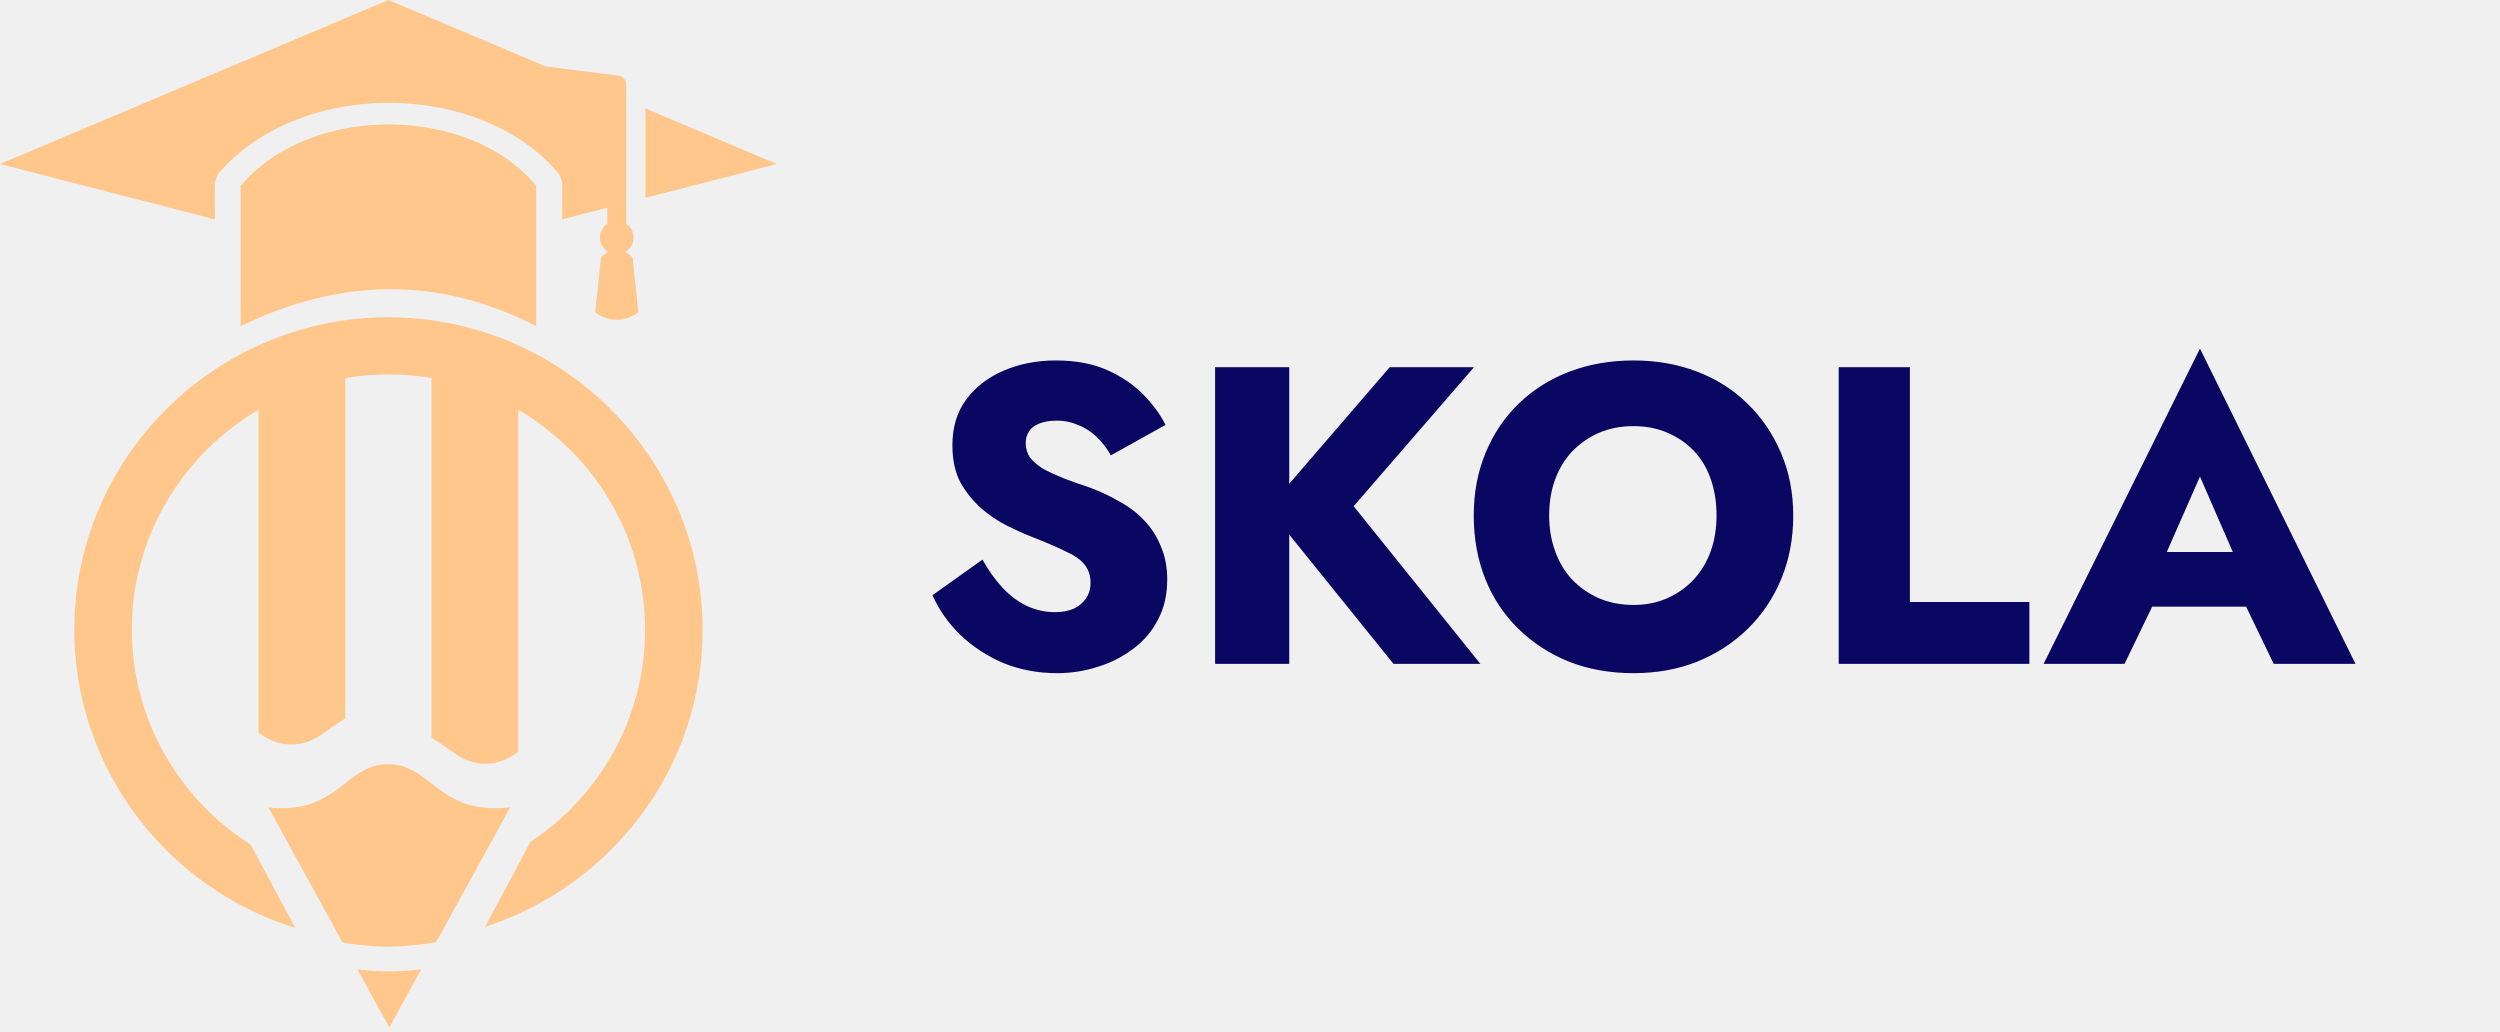
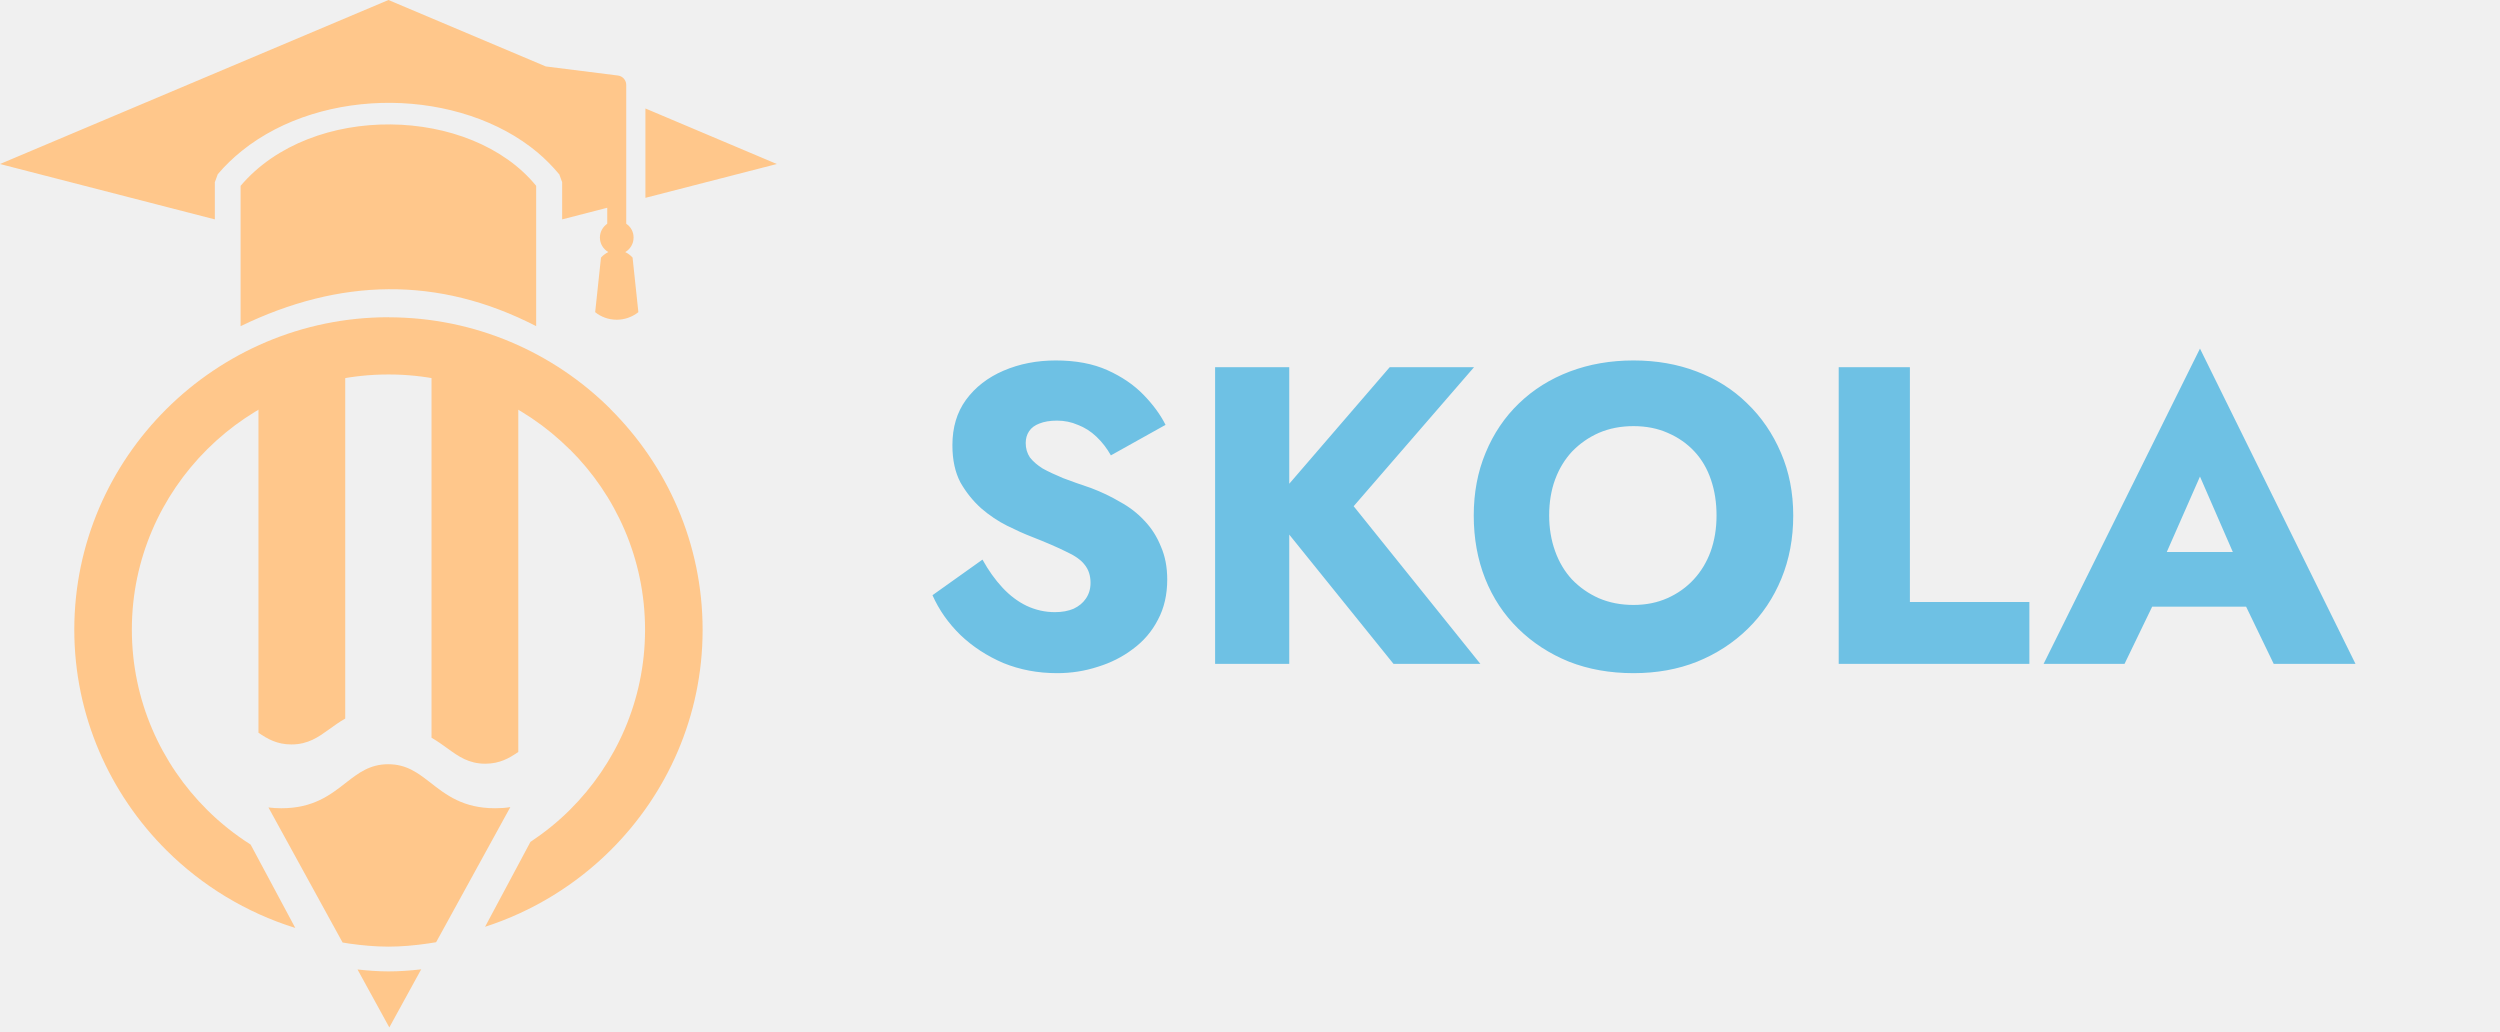
<svg xmlns="http://www.w3.org/2000/svg" width="177" height="73" viewBox="0 0 177 73" fill="none">
-   <path d="M69.56 39.62L66.02 42.14C66.48 43.18 67.14 44.12 68 44.96C68.86 45.78 69.87 46.44 71.03 46.94C72.21 47.42 73.48 47.66 74.84 47.66C75.84 47.66 76.8 47.51 77.72 47.21C78.64 46.93 79.47 46.51 80.21 45.95C80.97 45.39 81.56 44.7 81.98 43.88C82.42 43.06 82.64 42.11 82.64 41.03C82.64 40.15 82.49 39.37 82.19 38.69C81.91 37.99 81.52 37.38 81.02 36.86C80.54 36.34 79.97 35.9 79.31 35.54C78.67 35.16 77.98 34.83 77.24 34.55C76.52 34.31 75.87 34.08 75.29 33.86C74.71 33.62 74.22 33.39 73.82 33.17C73.44 32.93 73.14 32.67 72.92 32.39C72.72 32.09 72.62 31.75 72.62 31.37C72.62 31.05 72.7 30.77 72.86 30.53C73.02 30.29 73.26 30.11 73.58 29.99C73.92 29.85 74.34 29.78 74.84 29.78C75.36 29.78 75.85 29.88 76.31 30.08C76.79 30.26 77.23 30.54 77.63 30.92C78.03 31.3 78.37 31.74 78.65 32.24L82.52 30.08C82.16 29.36 81.64 28.65 80.96 27.95C80.28 27.25 79.43 26.67 78.41 26.21C77.39 25.75 76.17 25.52 74.75 25.52C73.41 25.52 72.18 25.76 71.06 26.24C69.94 26.72 69.05 27.41 68.39 28.31C67.75 29.19 67.43 30.26 67.43 31.52C67.43 32.56 67.62 33.44 68 34.16C68.4 34.86 68.89 35.47 69.47 35.99C70.05 36.49 70.66 36.9 71.3 37.22C71.94 37.54 72.52 37.8 73.04 38C74.06 38.4 74.87 38.75 75.47 39.05C76.09 39.33 76.53 39.64 76.79 39.98C77.07 40.32 77.21 40.75 77.21 41.27C77.21 41.69 77.1 42.06 76.88 42.38C76.68 42.68 76.39 42.92 76.01 43.1C75.63 43.26 75.19 43.34 74.69 43.34C73.99 43.34 73.32 43.19 72.68 42.89C72.06 42.59 71.49 42.16 70.97 41.6C70.45 41.04 69.98 40.38 69.56 39.62ZM86.029 26V47H91.279V26H86.029ZM98.389 26L89.779 35.99L98.659 47H104.809L95.839 35.84L104.359 26H98.389ZM109.681 36.5C109.681 35.56 109.821 34.71 110.101 33.95C110.381 33.19 110.781 32.53 111.301 31.97C111.841 31.41 112.471 30.97 113.191 30.65C113.931 30.33 114.751 30.17 115.651 30.17C116.551 30.17 117.361 30.33 118.081 30.65C118.821 30.97 119.451 31.41 119.971 31.97C120.491 32.53 120.881 33.2 121.141 33.98C121.401 34.74 121.531 35.58 121.531 36.5C121.531 37.42 121.391 38.27 121.111 39.05C120.831 39.81 120.431 40.47 119.911 41.03C119.391 41.59 118.771 42.03 118.051 42.35C117.331 42.67 116.531 42.83 115.651 42.83C114.751 42.83 113.931 42.67 113.191 42.35C112.471 42.03 111.841 41.59 111.301 41.03C110.781 40.47 110.381 39.8 110.101 39.02C109.821 38.24 109.681 37.4 109.681 36.5ZM104.341 36.5C104.341 38.12 104.611 39.61 105.151 40.97C105.691 42.33 106.471 43.51 107.491 44.51C108.511 45.51 109.711 46.29 111.091 46.85C112.471 47.39 113.991 47.66 115.651 47.66C117.291 47.66 118.791 47.39 120.151 46.85C121.531 46.29 122.731 45.51 123.751 44.51C124.771 43.51 125.561 42.33 126.121 40.97C126.681 39.61 126.961 38.12 126.961 36.5C126.961 34.88 126.671 33.4 126.091 32.06C125.511 30.7 124.711 29.53 123.691 28.55C122.691 27.57 121.501 26.82 120.121 26.3C118.761 25.78 117.271 25.52 115.651 25.52C114.031 25.52 112.531 25.78 111.151 26.3C109.771 26.82 108.571 27.57 107.551 28.55C106.531 29.53 105.741 30.7 105.181 32.06C104.621 33.4 104.341 34.88 104.341 36.5ZM130.18 26V47H143.68V42.62H135.22V26H130.18ZM150.238 42.95H161.338L160.978 39.08H150.568L150.238 42.95ZM155.758 33.74L158.698 40.49L158.488 41.84L160.978 47H166.768L155.758 24.68L144.688 47H150.418L152.998 41.66L152.788 40.49L155.758 33.74Z" fill="#090761" />
+   <path d="M69.56 39.62L66.02 42.14C66.48 43.18 67.14 44.12 68 44.96C68.86 45.78 69.87 46.44 71.03 46.94C72.21 47.42 73.48 47.66 74.84 47.66C75.84 47.66 76.8 47.51 77.72 47.21C78.64 46.93 79.47 46.51 80.21 45.95C80.97 45.39 81.56 44.7 81.98 43.88C82.42 43.06 82.64 42.11 82.64 41.03C82.64 40.15 82.49 39.37 82.19 38.69C81.91 37.99 81.52 37.38 81.02 36.86C80.54 36.34 79.97 35.9 79.31 35.54C78.67 35.16 77.98 34.83 77.24 34.55C76.52 34.31 75.87 34.08 75.29 33.86C74.71 33.62 74.22 33.39 73.82 33.17C73.44 32.93 73.14 32.67 72.92 32.39C72.72 32.09 72.62 31.75 72.62 31.37C72.62 31.05 72.7 30.77 72.86 30.53C73.02 30.29 73.26 30.11 73.58 29.99C73.92 29.85 74.34 29.78 74.84 29.78C75.36 29.78 75.85 29.88 76.31 30.08C76.79 30.26 77.23 30.54 77.63 30.92C78.03 31.3 78.37 31.74 78.65 32.24L82.52 30.08C82.16 29.36 81.64 28.65 80.96 27.95C80.28 27.25 79.43 26.67 78.41 26.21C77.39 25.75 76.17 25.52 74.75 25.52C73.41 25.52 72.18 25.76 71.06 26.24C69.94 26.72 69.05 27.41 68.39 28.31C67.75 29.19 67.43 30.26 67.43 31.52C67.43 32.56 67.62 33.44 68 34.16C68.4 34.86 68.89 35.47 69.47 35.99C70.05 36.49 70.66 36.9 71.3 37.22C71.94 37.54 72.52 37.8 73.04 38C74.06 38.4 74.87 38.75 75.47 39.05C76.09 39.33 76.53 39.64 76.79 39.98C77.07 40.32 77.21 40.75 77.21 41.27C77.21 41.69 77.1 42.06 76.88 42.38C76.68 42.68 76.39 42.92 76.01 43.1C75.63 43.26 75.19 43.34 74.69 43.34C73.99 43.34 73.32 43.19 72.68 42.89C72.06 42.59 71.49 42.16 70.97 41.6C70.45 41.04 69.98 40.38 69.56 39.62ZM86.029 26V47H91.279V26H86.029ZM98.389 26L89.779 35.99L98.659 47H104.809L95.839 35.84L104.359 26H98.389ZM109.681 36.5C109.681 35.56 109.821 34.71 110.101 33.95C110.381 33.19 110.781 32.53 111.301 31.97C111.841 31.41 112.471 30.97 113.191 30.65C113.931 30.33 114.751 30.17 115.651 30.17C116.551 30.17 117.361 30.33 118.081 30.65C118.821 30.97 119.451 31.41 119.971 31.97C120.491 32.53 120.881 33.2 121.141 33.98C121.401 34.74 121.531 35.58 121.531 36.5C121.531 37.42 121.391 38.27 121.111 39.05C120.831 39.81 120.431 40.47 119.911 41.03C119.391 41.59 118.771 42.03 118.051 42.35C117.331 42.67 116.531 42.83 115.651 42.83C114.751 42.83 113.931 42.67 113.191 42.35C112.471 42.03 111.841 41.59 111.301 41.03C110.781 40.47 110.381 39.8 110.101 39.02C109.821 38.24 109.681 37.4 109.681 36.5ZM104.341 36.5C104.341 38.12 104.611 39.61 105.151 40.97C105.691 42.33 106.471 43.51 107.491 44.51C108.511 45.51 109.711 46.29 111.091 46.85C112.471 47.39 113.991 47.66 115.651 47.66C117.291 47.66 118.791 47.39 120.151 46.85C121.531 46.29 122.731 45.51 123.751 44.51C124.771 43.51 125.561 42.33 126.121 40.97C126.681 39.61 126.961 38.12 126.961 36.5C126.961 34.88 126.671 33.4 126.091 32.06C125.511 30.7 124.711 29.53 123.691 28.55C122.691 27.57 121.501 26.82 120.121 26.3C118.761 25.78 117.271 25.52 115.651 25.52C114.031 25.52 112.531 25.78 111.151 26.3C109.771 26.82 108.571 27.57 107.551 28.55C106.531 29.53 105.741 30.7 105.181 32.06C104.621 33.4 104.341 34.88 104.341 36.5ZM130.18 26V47H143.68V42.62H135.22V26H130.18ZM150.238 42.95H161.338L160.978 39.08H150.568L150.238 42.95ZM155.758 33.74L158.698 40.49L158.488 41.84L160.978 47H166.768L155.758 24.68L144.688 47H150.418L152.998 41.66L152.788 40.49L155.758 33.74Z" fill="#6EC1E4" />
  <g clip-path="url(#clip0)">
    <path fill-rule="evenodd" clip-rule="evenodd" d="M29.82 68.629L27.564 72.742L25.312 68.639C26.044 68.72 26.776 68.775 27.503 68.775C28.265 68.775 29.047 68.72 29.82 68.629ZM36.131 57.144L30.877 66.709C30.689 66.744 30.491 66.774 30.303 66.8C29.368 66.936 28.417 67.022 27.497 67.022C26.578 67.022 25.622 66.936 24.687 66.8C24.545 66.779 24.403 66.749 24.255 66.729L19.006 57.169C19.296 57.204 19.59 57.224 19.921 57.224C22.177 57.224 23.376 56.295 24.565 55.36C25.373 54.738 26.181 54.107 27.487 54.107C28.793 54.107 29.596 54.738 30.409 55.36C31.599 56.295 32.798 57.224 35.054 57.224C35.445 57.224 35.796 57.199 36.131 57.144Z" fill="#FFC78B" />
    <path fill-rule="evenodd" clip-rule="evenodd" d="M27.503 22.46H27.487C21.369 22.465 15.809 24.956 11.78 28.963C7.765 32.96 5.27 38.473 5.26 44.547V44.582V44.597C5.265 50.676 7.77 56.209 11.8 60.216C14.315 62.712 17.43 64.617 20.906 65.698L17.745 59.796C16.633 59.089 15.601 58.27 14.671 57.346C11.383 54.081 9.34 49.564 9.335 44.597V44.582V44.547C9.34 39.585 11.388 35.077 14.666 31.813C17.949 28.544 22.487 26.513 27.487 26.513H27.503H27.538C32.518 26.518 37.046 28.549 40.329 31.813H40.339C43.627 35.077 45.665 39.595 45.67 44.567V44.582V44.617C45.66 49.574 43.627 54.076 40.339 57.346C39.49 58.19 38.555 58.942 37.554 59.609L34.343 65.617C37.722 64.526 40.766 62.646 43.225 60.201C47.245 56.204 49.74 50.686 49.745 44.622V44.587V44.572C49.74 38.488 47.24 32.96 43.21 28.953L43.215 28.948C39.196 24.951 33.641 22.475 27.538 22.465" fill="#FFC78B" />
    <path fill-rule="evenodd" clip-rule="evenodd" d="M37.961 23.092C30.984 19.499 24.021 19.712 17.034 23.092C17.034 19.727 17.034 16.533 17.034 13.158C22.07 7.221 33.347 7.499 37.961 13.158C37.961 15.962 37.961 20.282 37.961 23.092ZM44.338 15.841V14.36V7.109V6.013C44.338 5.674 44.084 5.386 43.744 5.346L38.642 4.704L27.503 0L0 11.612L15.21 15.533V12.9L15.418 12.334C15.921 11.738 16.5 11.182 17.12 10.682C20.012 8.358 23.895 7.246 27.716 7.281C31.543 7.322 35.344 8.519 38.057 10.793C38.616 11.263 39.135 11.789 39.602 12.354L39.8 12.9V15.533L42.992 14.709V15.841C42.682 16.058 42.473 16.412 42.473 16.821C42.473 17.261 42.717 17.64 43.068 17.847C42.885 17.938 42.707 18.064 42.55 18.236L42.138 22.102C42.55 22.435 43.083 22.637 43.663 22.637C44.242 22.637 44.77 22.435 45.197 22.102L44.786 18.236C44.628 18.064 44.45 17.933 44.267 17.847C44.623 17.64 44.857 17.261 44.857 16.821C44.862 16.412 44.654 16.053 44.338 15.841ZM55 11.612L45.695 7.68V14.007L55 11.612Z" fill="#FFC78B" />
    <path fill-rule="evenodd" clip-rule="evenodd" d="M18.299 51.878V24.598H24.443V50.873C24.032 51.11 23.656 51.378 23.28 51.651C22.548 52.177 21.816 52.707 20.632 52.707C19.616 52.707 18.94 52.318 18.299 51.878ZM30.552 52.232V25.957H36.695V53.238C36.06 53.677 35.379 54.071 34.358 54.071C33.179 54.071 32.447 53.541 31.715 53.01C31.339 52.742 30.968 52.47 30.552 52.232Z" fill="#FFC78B" />
  </g>
  <defs>
    <clipPath id="clip0">
      <rect width="55" height="72.742" fill="white" transform="matrix(-1 0 0 1 55 0)" />
    </clipPath>
  </defs>
</svg>
